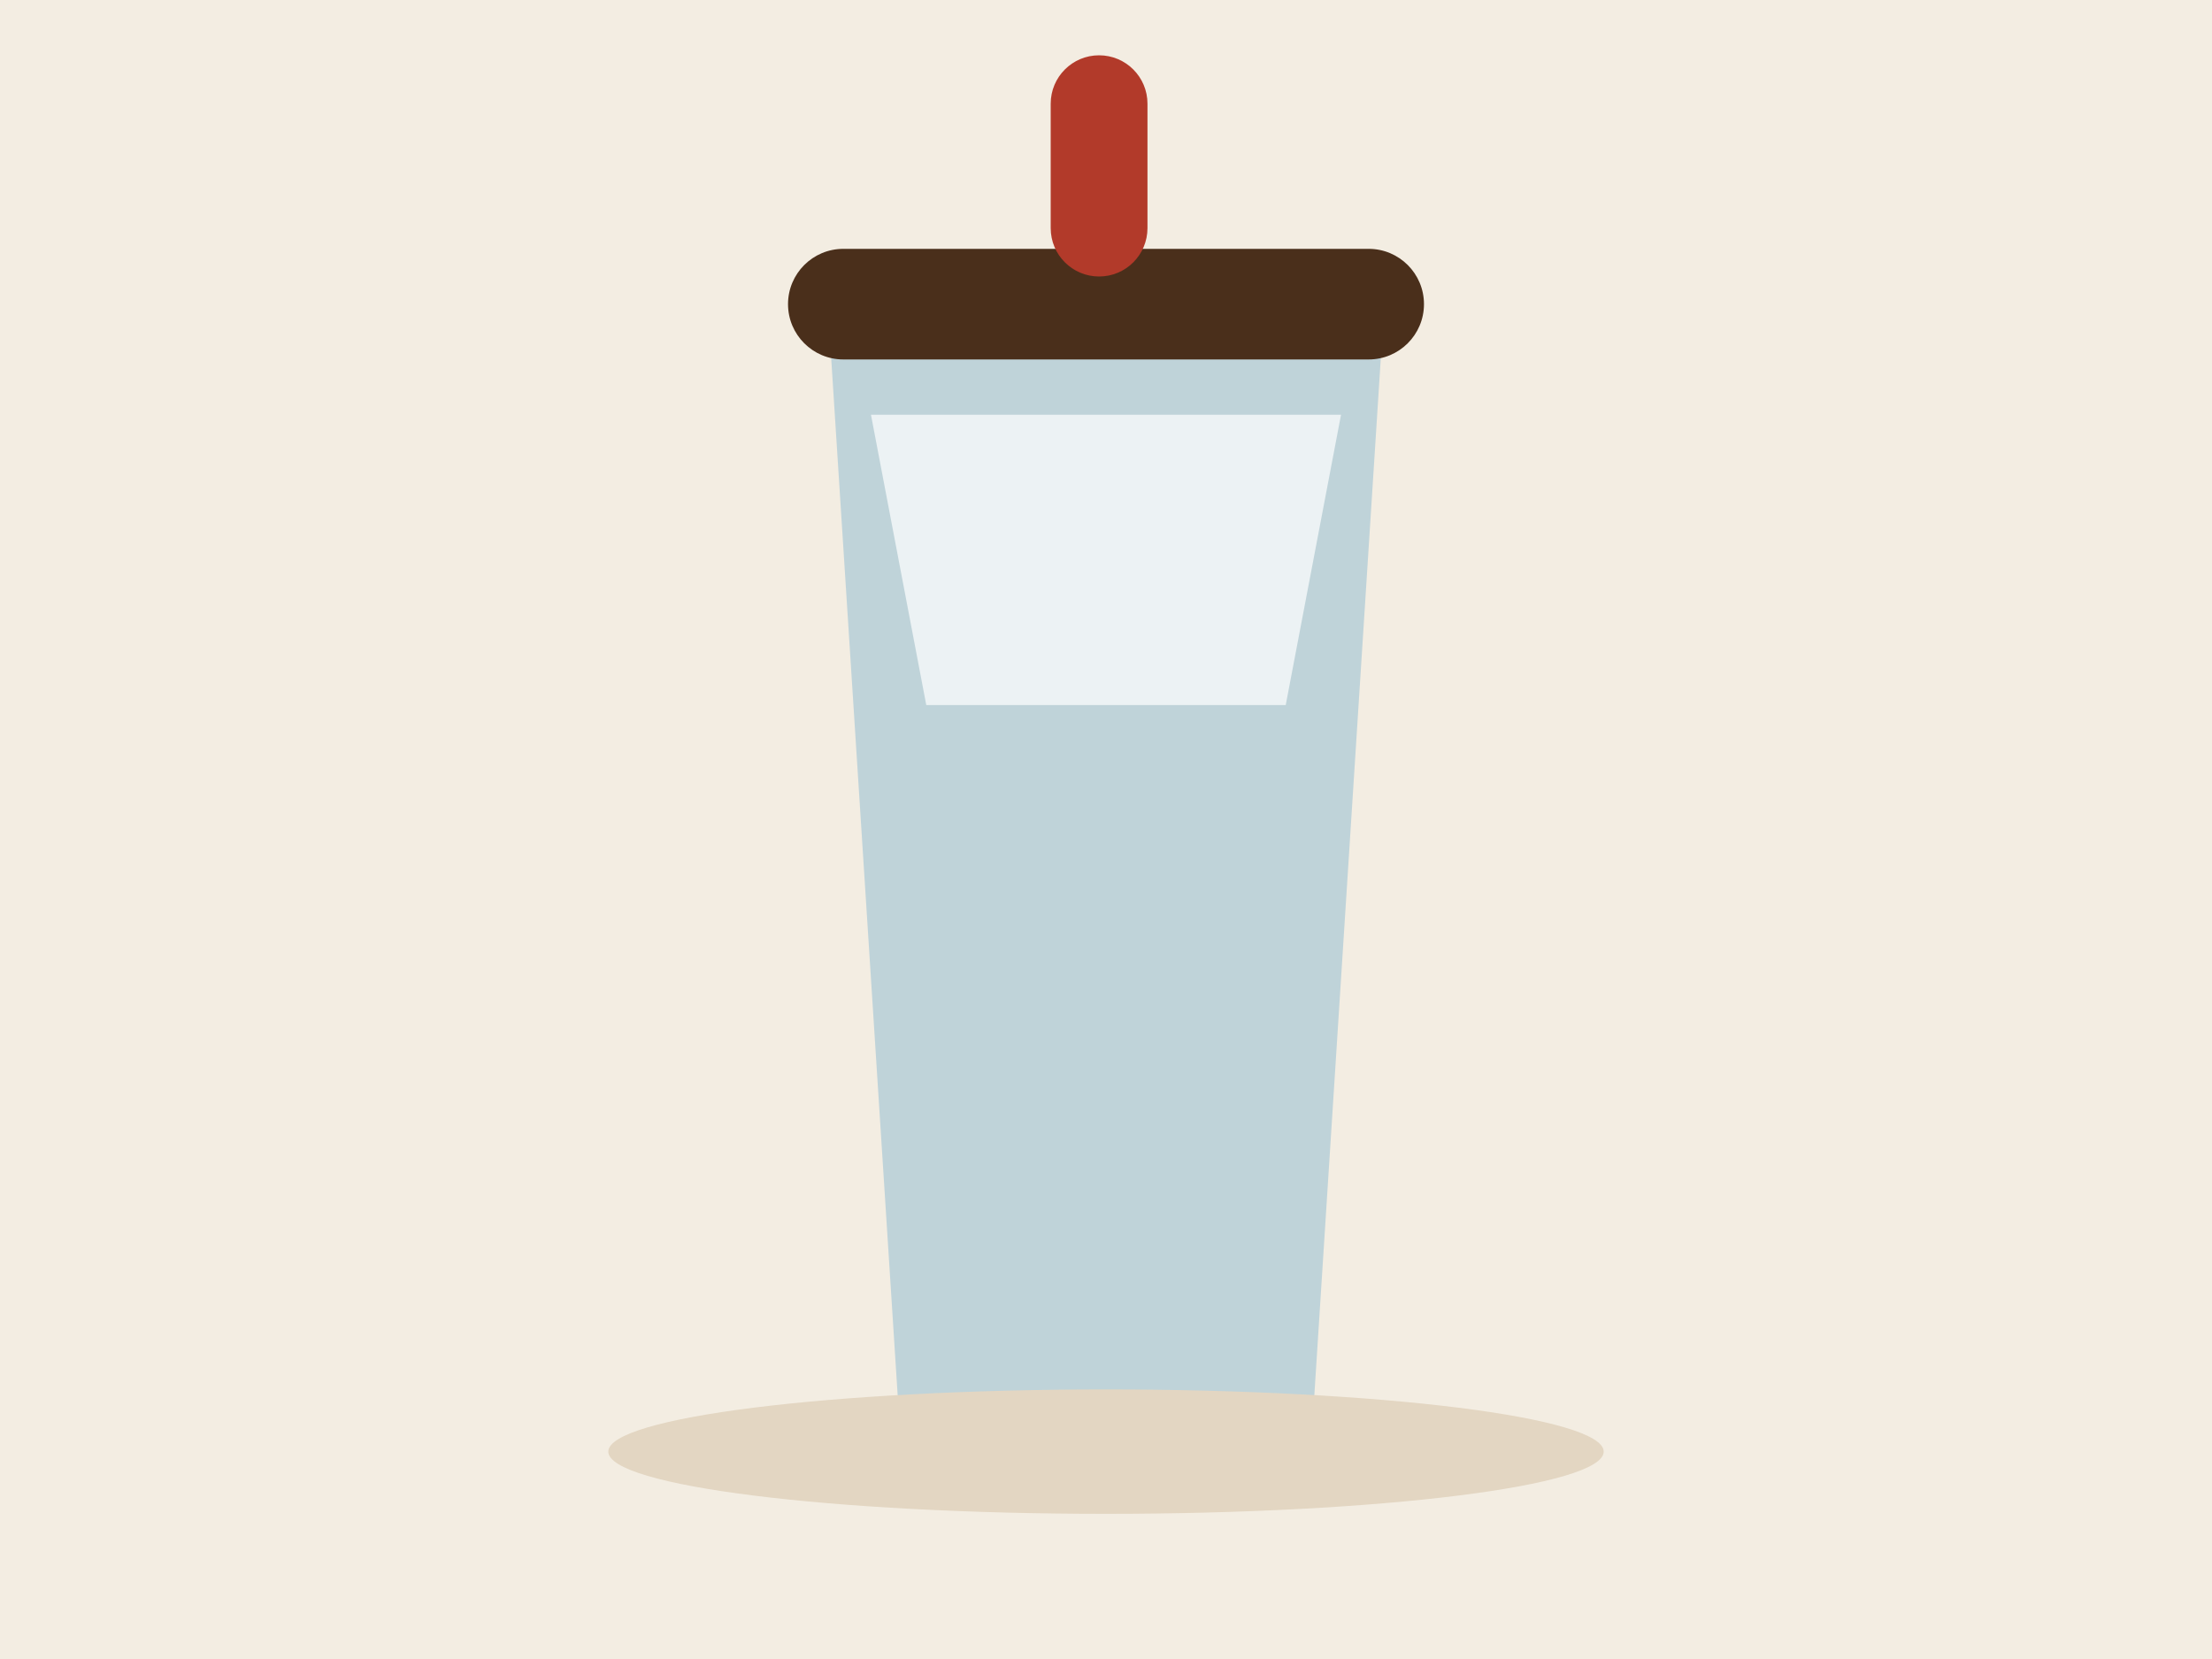
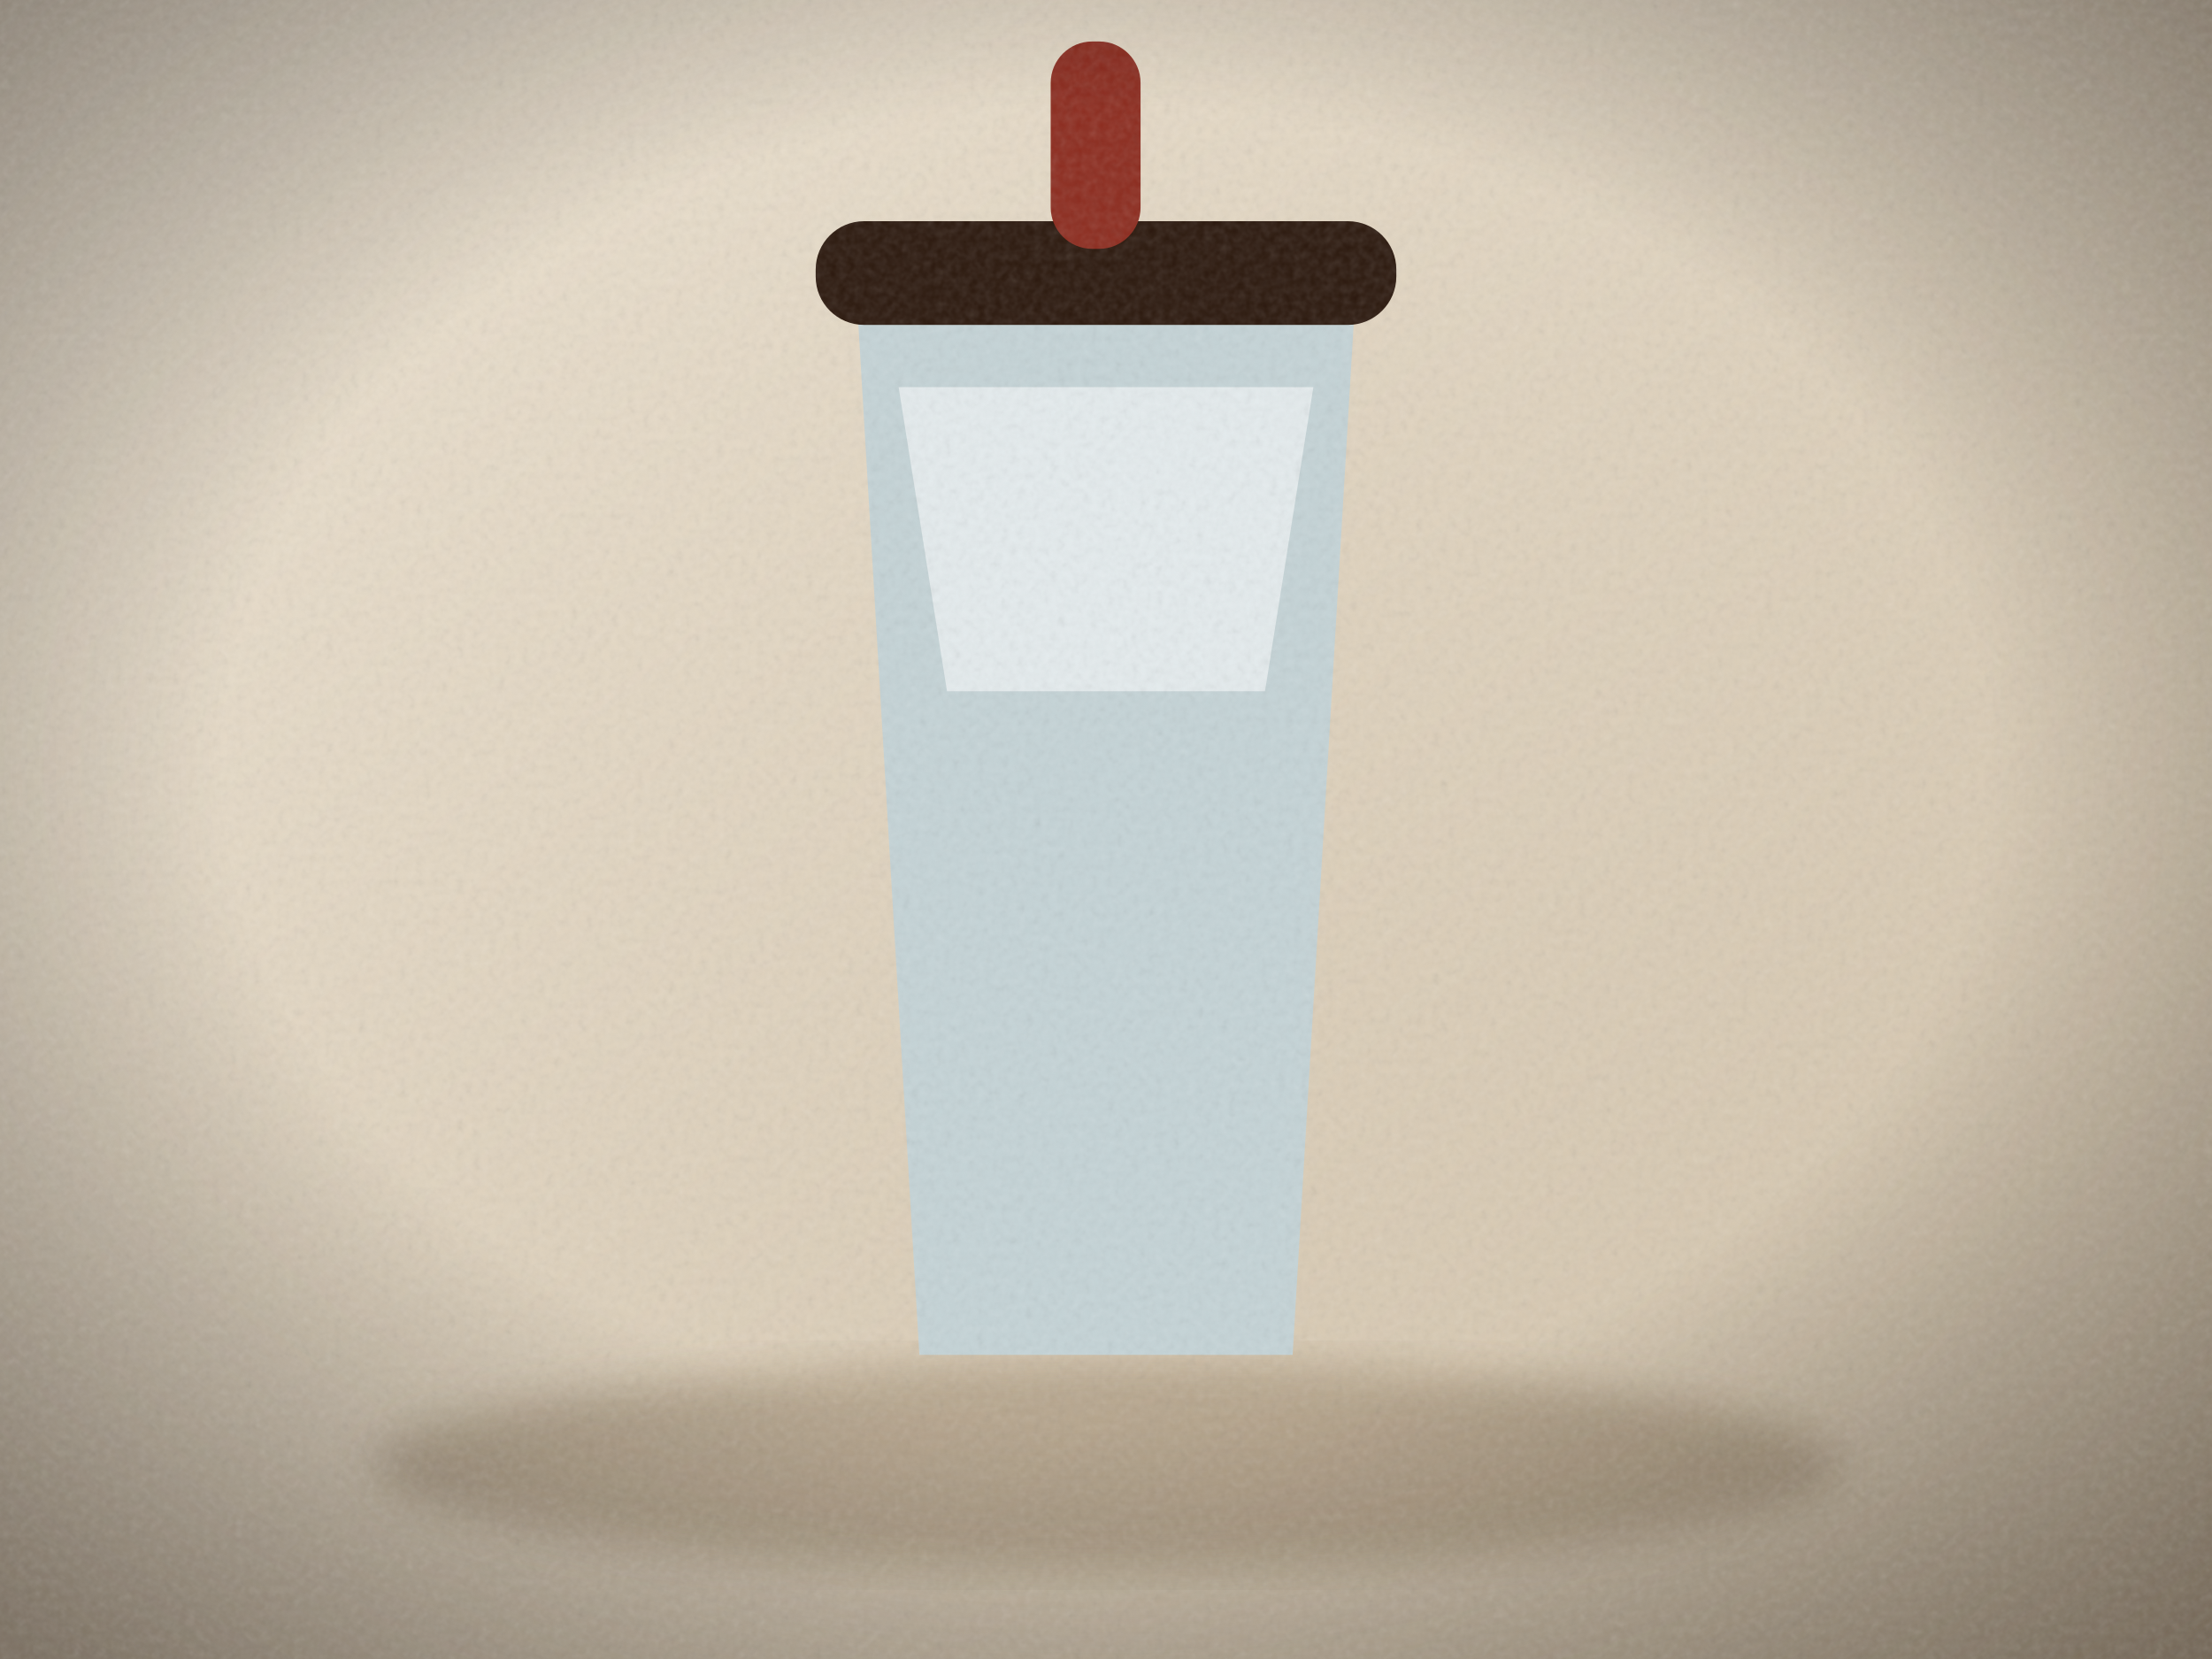
<svg xmlns="http://www.w3.org/2000/svg" viewBox="0 0 320 240" width="320" height="240">
-   <rect width="320" height="240" fill="#F3EDE2" />
-   <path d="M120 48h80l-10 156h-60z" fill="#BFD3D9" />
-   <path d="M126 60h68l-8 42h-52z" fill="#FFFFFF" opacity=".7" />
-   <rect x="114" y="36" width="92" height="16" rx="8" fill="#4A2F1B" />
-   <rect x="152" y="8" width="14" height="32" rx="7" fill="#B23A2A" />
-   <ellipse cx="160" cy="210" rx="72" ry="9" fill="#E3D6C2" />
+   <defs>
+     <filter id="grain" x="0" y="0" width="100%" height="100%">
+       <feTurbulence type="fractalNoise" baseFrequency="0.85" numOctaves="2" stitchTiles="stitch" />
+       <feColorMatrix type="saturate" values="0" />
+     </filter>
+     <filter id="soft">
+       <feGaussianBlur stdDeviation="3.2" />
+     </filter>
+     <filter id="soft2">
+       <feGaussianBlur stdDeviation="7" />
+     </filter>
+     <radialGradient id="vig" cx="50%" cy="46%" r="72%">
+       <stop offset="55%" stop-color="#000" stop-opacity="0" />
+       <stop offset="100%" stop-color="#1A1008" stop-opacity=".5" />
+     </radialGradient>
+     <radialGradient id="lamp" cx="50%" cy="50%" r="50%">
+       <stop offset="0%" stop-color="#FFE1A6" stop-opacity=".95" />
+       <stop offset="100%" stop-color="#FFE1A6" stop-opacity="0" />
+     </radialGradient>
+     <linearGradient id="bgz" x1="0" y1="0" x2="1" y2="1">
+       <stop offset="0%" stop-color="#EDE3D2" />
+       <stop offset="100%" stop-color="#CFBFA6" />
+     </linearGradient>
+   </defs>
+   <rect width="320" height="240" fill="url(#bgz)" />
+   <g filter="url(#soft)" opacity=".32">
+     <ellipse cx="160" cy="212" rx="106" ry="15" fill="#6B5334" />
+   </g>
+   <path d="M124 44h72l-9 152h-54z" fill="#C4D3D6" />
+   <path d="M130 56h60l-7 44h-46z" fill="#FFFFFF" opacity=".55" />
+   <rect x="118" y="32" width="84" height="15" rx="7" fill="#2A170C" />
+   <rect x="152" y="6" width="13" height="30" rx="6" fill="#8C2B1E" />
+   <rect width="320" height="240" fill="url(#vig)" />
+   <rect width="320" height="240" filter="url(#grain)" opacity=".17" />
</svg>
